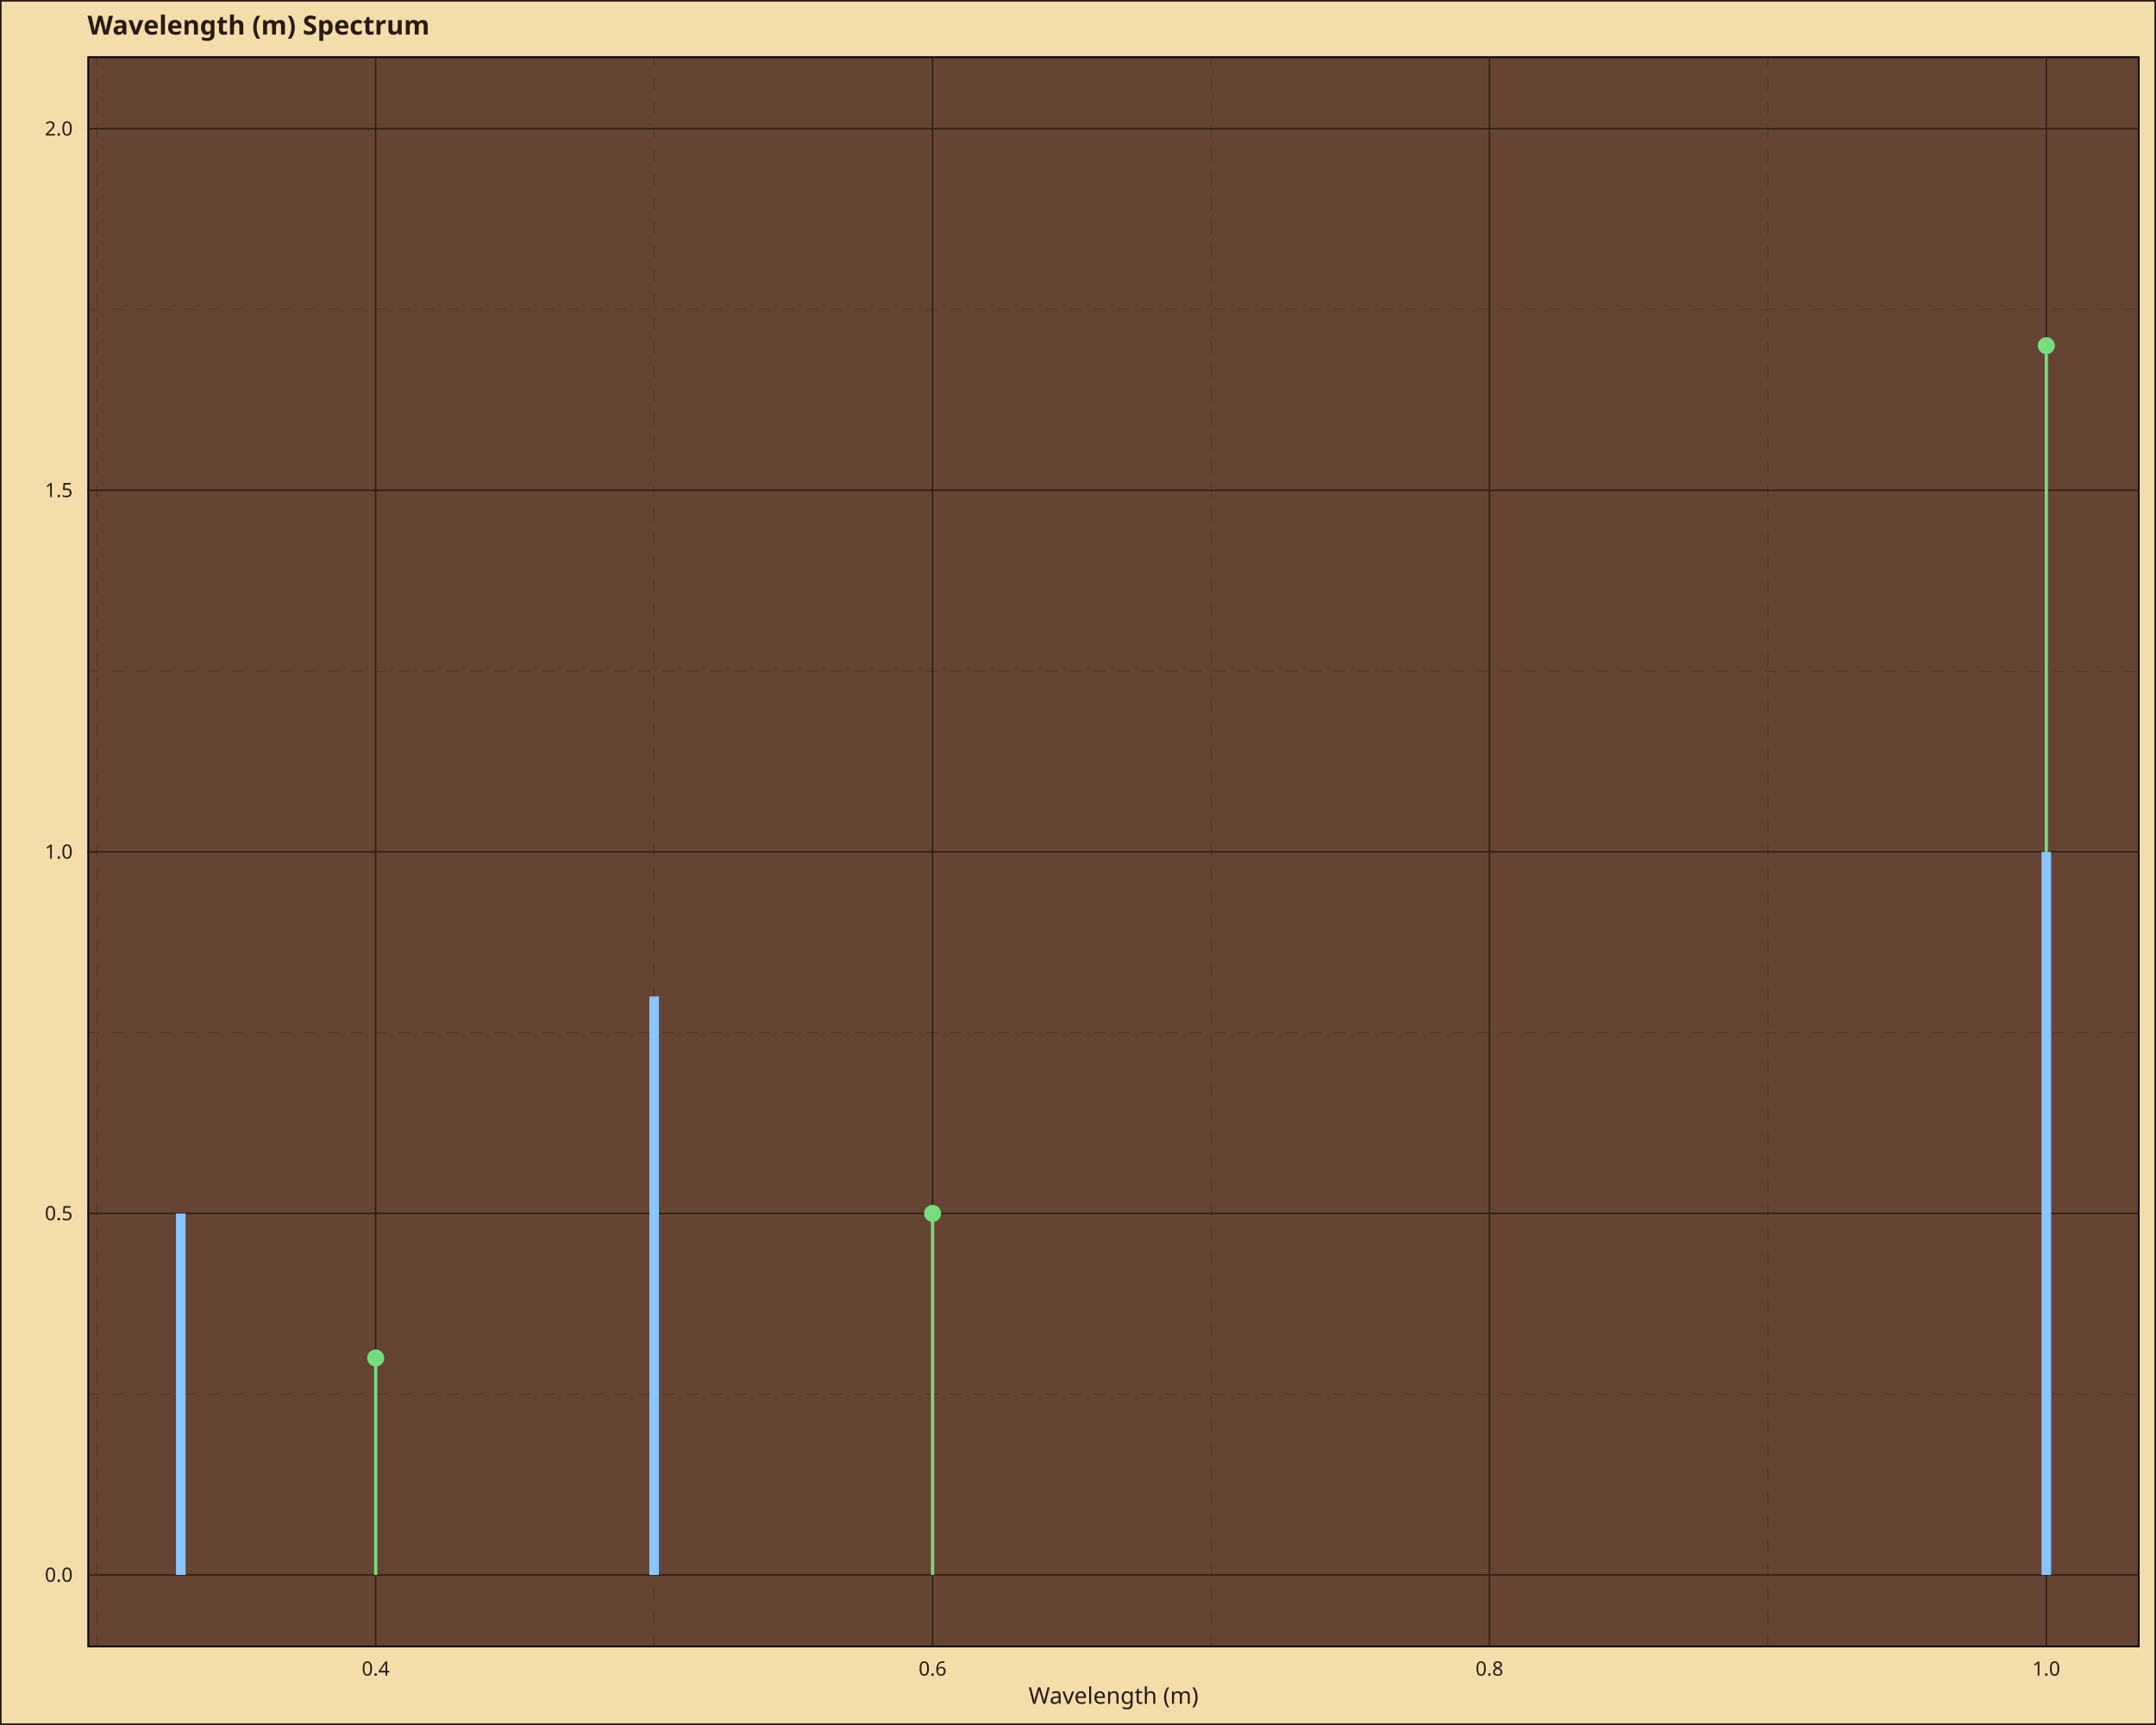
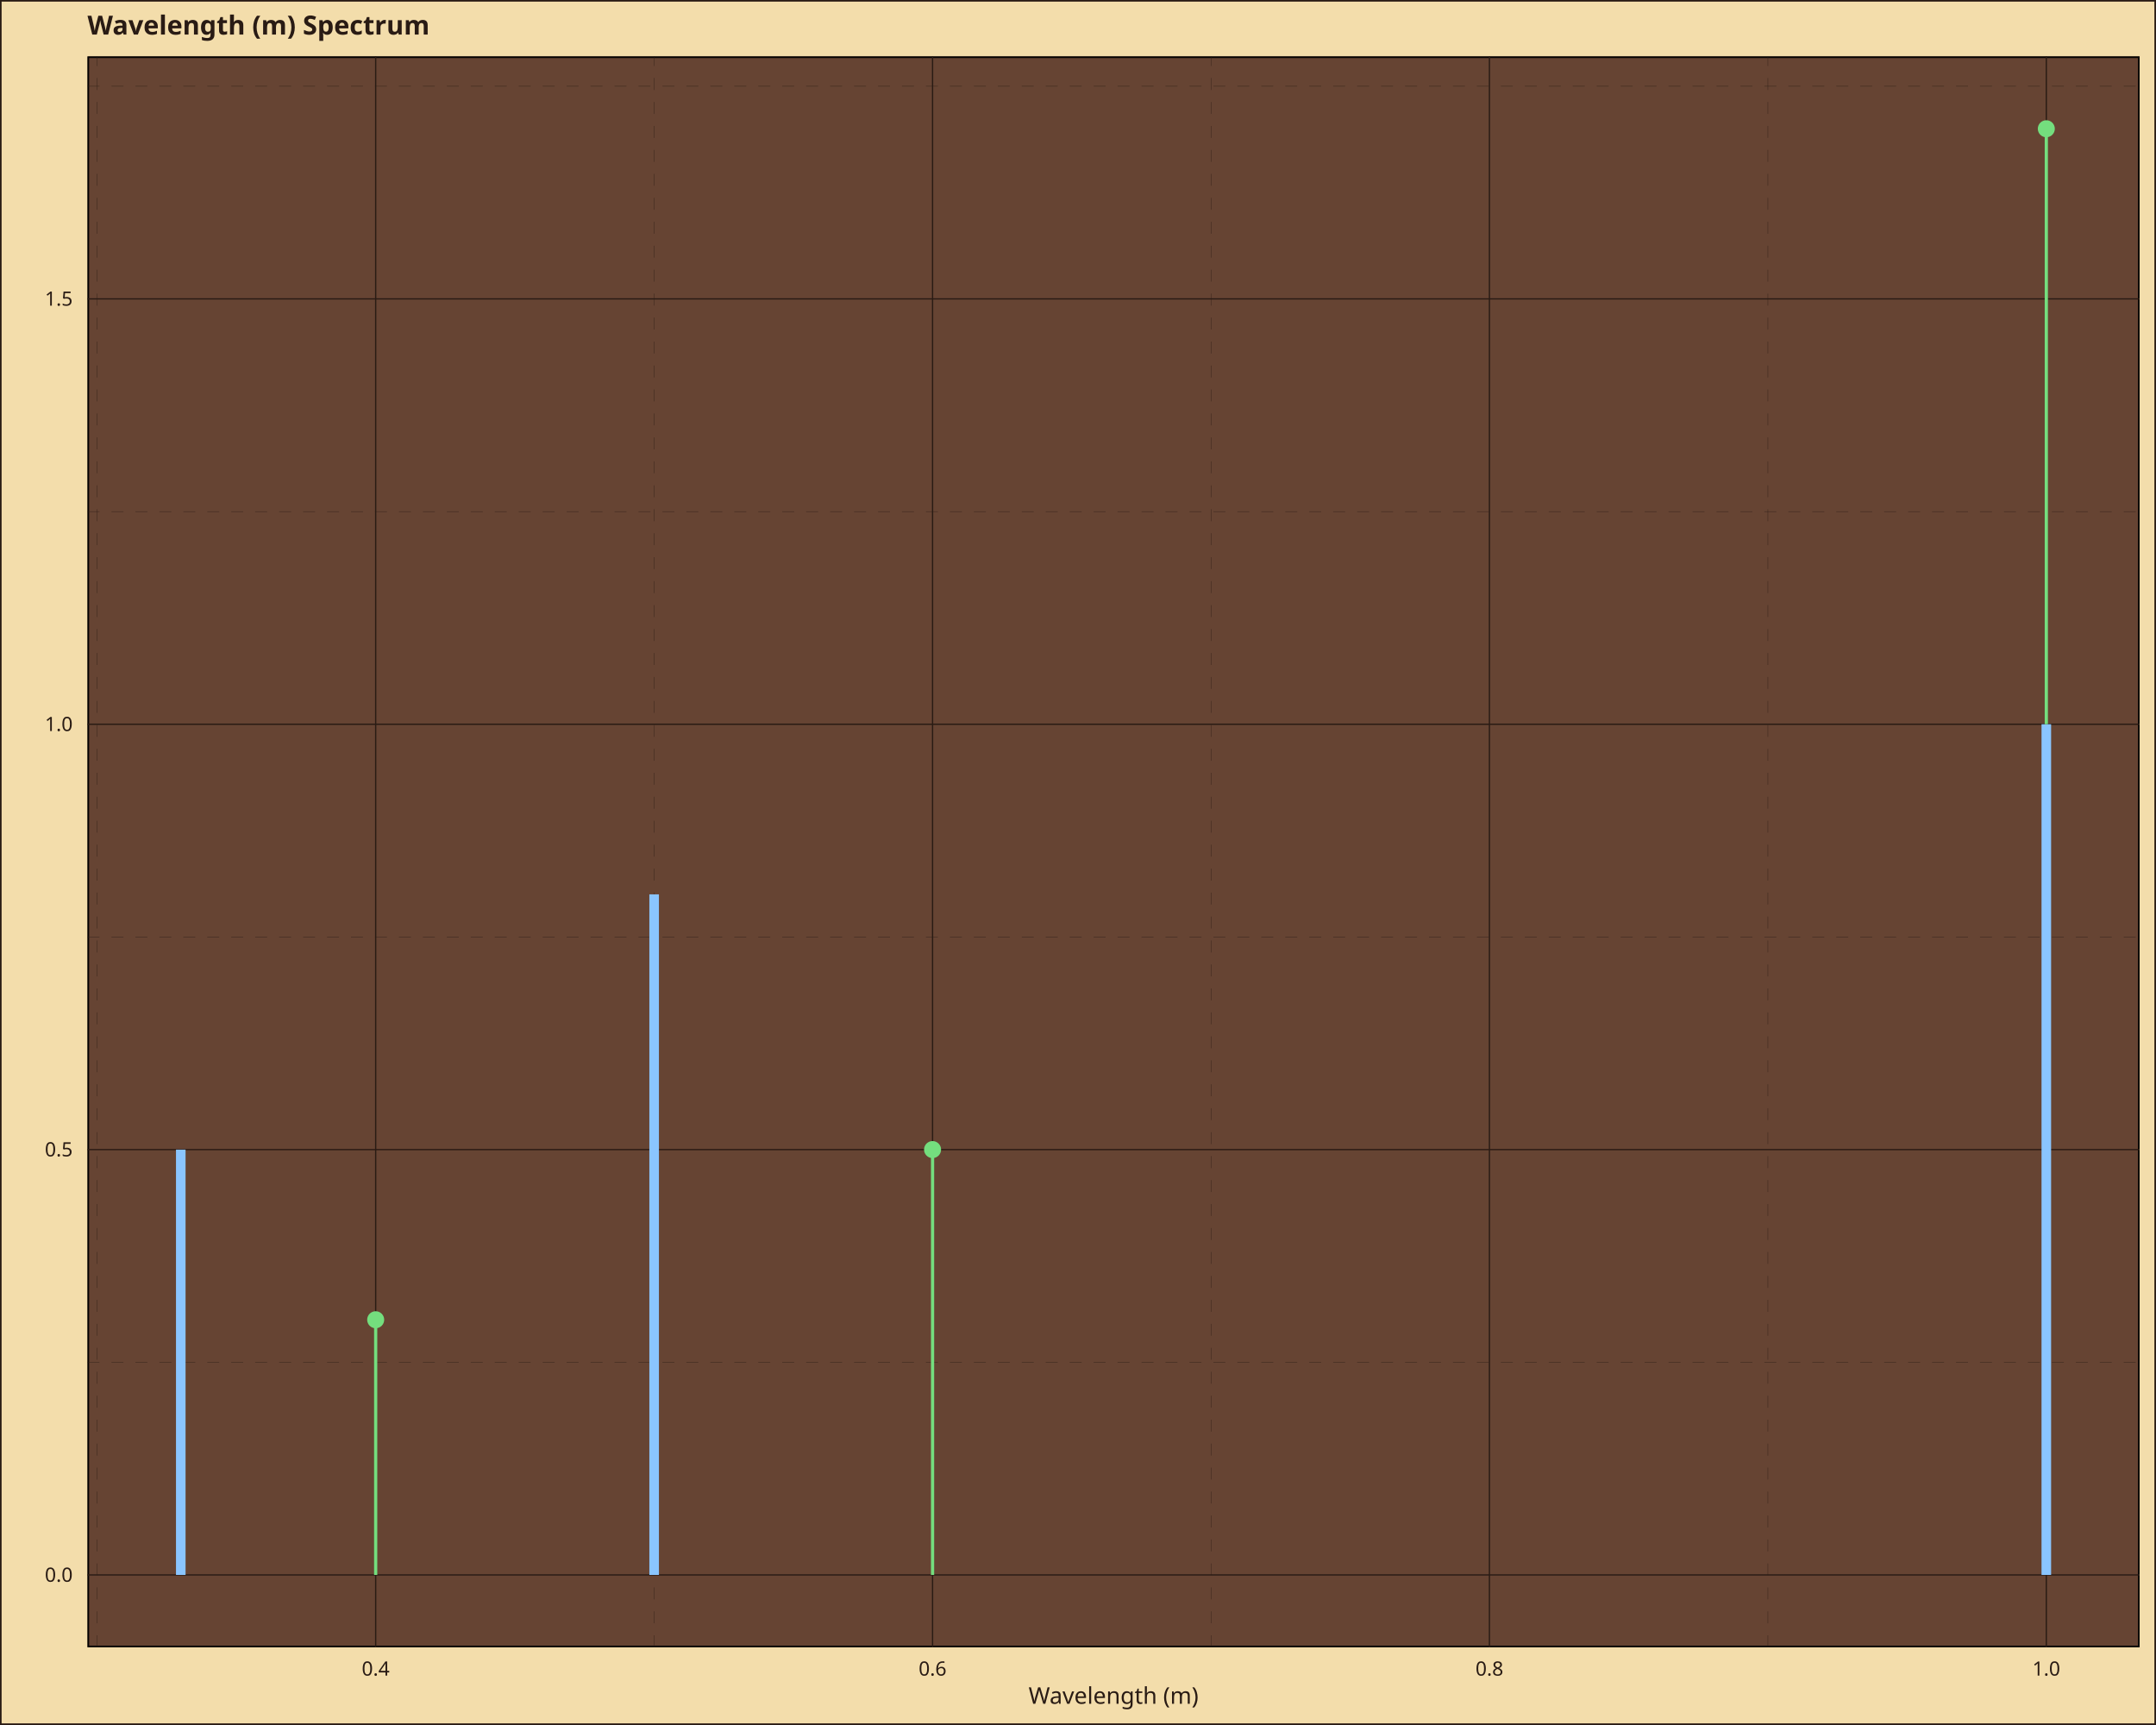
<svg xmlns="http://www.w3.org/2000/svg" class="svglite" data-engine-version="2.0" width="720.00pt" height="576.00pt" viewBox="0 0 720.00 576.00">
  <defs>
    <style type="text/css">
    .svglite line, .svglite polyline, .svglite polygon, .svglite path, .svglite rect, .svglite circle {
      fill: none;
      stroke: #000000;
      stroke-linecap: round;
      stroke-linejoin: round;
      stroke-miterlimit: 10.00;
    }
  </style>
  </defs>
  <rect width="100%" height="100%" style="stroke: none; fill: #FFFFFF;" />
  <defs>
    <clipPath id="cpMC4wMHw3MjAuMDB8MC4wMHw1NzYuMDA=">
      <rect x="0.00" y="0.00" width="720.00" height="576.00" />
    </clipPath>
  </defs>
  <g clip-path="url(#cpMC4wMHw3MjAuMDB8MC4wMHw1NzYuMDA=)">
    <rect x="0" y="0.00" width="720.00" height="576.00" style="stroke-width: 1.07; stroke: #291B14; fill: #F3DDAB;" />
  </g>
  <defs>
    <clipPath id="cpMjkuMjJ8NzE0LjUyfDE4Ljg0fDU1MC4wNA==">
      <rect x="29.22" y="18.84" width="685.30" height="531.20" />
    </clipPath>
  </defs>
  <g clip-path="url(#cpMjkuMjJ8NzE0LjUyfDE4Ljg0fDU1MC4wNA==)">
    <rect x="29.22" y="18.84" width="685.30" height="531.20" style="stroke-width: 1.07; fill: #664433;" />
-     <polyline points="29.22,465.53 714.52,465.53 " style="stroke-width: 0.11; stroke: #291B14; stroke-dasharray: 4.00,4.00; stroke-linecap: butt;" />
-     <polyline points="29.22,344.80 714.52,344.80 " style="stroke-width: 0.11; stroke: #291B14; stroke-dasharray: 4.00,4.00; stroke-linecap: butt;" />
-     <polyline points="29.22,224.08 714.52,224.08 " style="stroke-width: 0.11; stroke: #291B14; stroke-dasharray: 4.00,4.00; stroke-linecap: butt;" />
-     <polyline points="29.22,103.35 714.52,103.35 " style="stroke-width: 0.11; stroke: #291B14; stroke-dasharray: 4.00,4.00; stroke-linecap: butt;" />
+     <polyline points="29.22,454.88 714.52,454.88 " style="stroke-width: 0.11; stroke: #291B14; stroke-dasharray: 4.00,4.00; stroke-linecap: butt;" />
+     <polyline points="29.22,312.85 714.52,312.85 " style="stroke-width: 0.11; stroke: #291B14; stroke-dasharray: 4.00,4.00; stroke-linecap: butt;" />
+     <polyline points="29.22,170.82 714.52,170.82 " style="stroke-width: 0.11; stroke: #291B14; stroke-dasharray: 4.00,4.00; stroke-linecap: butt;" />
+     <polyline points="29.22,28.78 714.52,28.78 " style="stroke-width: 0.11; stroke: #291B14; stroke-dasharray: 4.00,4.00; stroke-linecap: butt;" />
    <polyline points="32.48,550.04 32.48,18.84 " style="stroke-width: 0.11; stroke: #291B14; stroke-dasharray: 4.00,4.00; stroke-linecap: butt;" />
    <polyline points="218.45,550.04 218.45,18.84 " style="stroke-width: 0.11; stroke: #291B14; stroke-dasharray: 4.00,4.00; stroke-linecap: butt;" />
    <polyline points="404.42,550.04 404.42,18.84 " style="stroke-width: 0.11; stroke: #291B14; stroke-dasharray: 4.00,4.00; stroke-linecap: butt;" />
    <polyline points="590.39,550.04 590.39,18.84 " style="stroke-width: 0.11; stroke: #291B14; stroke-dasharray: 4.00,4.00; stroke-linecap: butt;" />
    <polyline points="29.22,525.89 714.52,525.89 " style="stroke-width: 0.43; stroke: #291B14; stroke-linecap: butt;" />
-     <polyline points="29.22,405.17 714.52,405.17 " style="stroke-width: 0.43; stroke: #291B14; stroke-linecap: butt;" />
-     <polyline points="29.22,284.44 714.52,284.44 " style="stroke-width: 0.43; stroke: #291B14; stroke-linecap: butt;" />
-     <polyline points="29.22,163.71 714.52,163.71 " style="stroke-width: 0.43; stroke: #291B14; stroke-linecap: butt;" />
-     <polyline points="29.22,42.99 714.52,42.99 " style="stroke-width: 0.43; stroke: #291B14; stroke-linecap: butt;" />
+     <polyline points="29.22,383.86 714.52,383.86 " style="stroke-width: 0.43; stroke: #291B14; stroke-linecap: butt;" />
+     <polyline points="29.22,241.83 714.52,241.83 " style="stroke-width: 0.43; stroke: #291B14; stroke-linecap: butt;" />
+     <polyline points="29.22,99.80 714.52,99.80 " style="stroke-width: 0.43; stroke: #291B14; stroke-linecap: butt;" />
    <polyline points="125.46,550.04 125.46,18.84 " style="stroke-width: 0.43; stroke: #291B14; stroke-linecap: butt;" />
    <polyline points="311.43,550.04 311.43,18.84 " style="stroke-width: 0.43; stroke: #291B14; stroke-linecap: butt;" />
    <polyline points="497.40,550.04 497.40,18.84 " style="stroke-width: 0.43; stroke: #291B14; stroke-linecap: butt;" />
    <polyline points="683.37,550.04 683.37,18.84 " style="stroke-width: 0.43; stroke: #291B14; stroke-linecap: butt;" />
-     <line x1="60.37" y1="405.17" x2="60.37" y2="525.89" style="stroke-width: 3.20; stroke: #8AC5FF; stroke-linecap: butt;" />
-     <line x1="218.45" y1="332.73" x2="218.45" y2="525.89" style="stroke-width: 3.20; stroke: #8AC5FF; stroke-linecap: butt;" />
-     <line x1="683.37" y1="284.44" x2="683.37" y2="525.89" style="stroke-width: 3.20; stroke: #8AC5FF; stroke-linecap: butt;" />
-     <line x1="125.46" y1="525.89" x2="125.46" y2="453.46" style="stroke-width: 1.07; stroke: #74DE7E; stroke-linecap: butt;" />
-     <line x1="311.43" y1="525.89" x2="311.43" y2="405.17" style="stroke-width: 1.07; stroke: #74DE7E; stroke-linecap: butt;" />
-     <line x1="683.37" y1="284.44" x2="683.37" y2="115.42" style="stroke-width: 1.07; stroke: #74DE7E; stroke-linecap: butt;" />
-     <circle cx="125.46" cy="453.46" r="2.49" style="stroke-width: 0.71; stroke: #74DE7E; fill: #74DE7E;" />
-     <circle cx="311.43" cy="405.17" r="2.49" style="stroke-width: 0.71; stroke: #74DE7E; fill: #74DE7E;" />
-     <circle cx="683.37" cy="115.42" r="2.49" style="stroke-width: 0.71; stroke: #74DE7E; fill: #74DE7E;" />
+     <line x1="60.37" y1="383.86" x2="60.37" y2="525.89" style="stroke-width: 3.20; stroke: #8AC5FF; stroke-linecap: butt;" />
+     <line x1="218.45" y1="298.64" x2="218.45" y2="525.89" style="stroke-width: 3.20; stroke: #8AC5FF; stroke-linecap: butt;" />
+     <line x1="683.37" y1="241.83" x2="683.37" y2="525.89" style="stroke-width: 3.20; stroke: #8AC5FF; stroke-linecap: butt;" />
+     <line x1="125.46" y1="525.89" x2="125.46" y2="440.68" style="stroke-width: 1.07; stroke: #74DE7E; stroke-linecap: butt;" />
+     <line x1="311.43" y1="525.89" x2="311.43" y2="383.86" style="stroke-width: 1.07; stroke: #74DE7E; stroke-linecap: butt;" />
+     <line x1="683.37" y1="241.83" x2="683.37" y2="42.99" style="stroke-width: 1.07; stroke: #74DE7E; stroke-linecap: butt;" />
+     <circle cx="125.46" cy="440.68" r="2.49" style="stroke-width: 0.71; stroke: #74DE7E; fill: #74DE7E;" />
+     <circle cx="311.43" cy="383.86" r="2.49" style="stroke-width: 0.71; stroke: #74DE7E; fill: #74DE7E;" />
+     <circle cx="683.37" cy="42.99" r="2.49" style="stroke-width: 0.71; stroke: #74DE7E; fill: #74DE7E;" />
  </g>
  <g clip-path="url(#cpMC4wMHw3MjAuMDB8MC4wMHw1NzYuMDA=)">
    <text x="24.29" y="528.17" text-anchor="end" style="font-size: 6.60px; fill: #291B14; font-family: sans;" textLength="9.18px" lengthAdjust="spacingAndGlyphs">0.0</text>
-     <text x="24.29" y="407.44" text-anchor="end" style="font-size: 6.60px; fill: #291B14; font-family: sans;" textLength="9.18px" lengthAdjust="spacingAndGlyphs">0.5</text>
-     <text x="24.29" y="286.71" text-anchor="end" style="font-size: 6.60px; fill: #291B14; font-family: sans;" textLength="9.18px" lengthAdjust="spacingAndGlyphs">1.0</text>
-     <text x="24.29" y="165.99" text-anchor="end" style="font-size: 6.60px; fill: #291B14; font-family: sans;" textLength="9.18px" lengthAdjust="spacingAndGlyphs">1.5</text>
-     <text x="24.29" y="45.26" text-anchor="end" style="font-size: 6.60px; fill: #291B14; font-family: sans;" textLength="9.18px" lengthAdjust="spacingAndGlyphs">2.0</text>
+     <text x="24.29" y="386.13" text-anchor="end" style="font-size: 6.60px; fill: #291B14; font-family: sans;" textLength="9.18px" lengthAdjust="spacingAndGlyphs">0.5</text>
+     <text x="24.29" y="244.10" text-anchor="end" style="font-size: 6.60px; fill: #291B14; font-family: sans;" textLength="9.18px" lengthAdjust="spacingAndGlyphs">1.0</text>
+     <text x="24.29" y="102.07" text-anchor="end" style="font-size: 6.60px; fill: #291B14; font-family: sans;" textLength="9.18px" lengthAdjust="spacingAndGlyphs">1.5</text>
    <text x="125.46" y="559.51" text-anchor="middle" style="font-size: 6.60px; fill: #291B14; font-family: sans;" textLength="9.18px" lengthAdjust="spacingAndGlyphs">0.4</text>
    <text x="311.43" y="559.51" text-anchor="middle" style="font-size: 6.60px; fill: #291B14; font-family: sans;" textLength="9.18px" lengthAdjust="spacingAndGlyphs">0.6</text>
    <text x="497.40" y="559.51" text-anchor="middle" style="font-size: 6.60px; fill: #291B14; font-family: sans;" textLength="9.18px" lengthAdjust="spacingAndGlyphs">0.8</text>
    <text x="683.37" y="559.51" text-anchor="middle" style="font-size: 6.60px; fill: #291B14; font-family: sans;" textLength="9.18px" lengthAdjust="spacingAndGlyphs">1.0</text>
    <text x="371.87" y="568.92" text-anchor="middle" style="font-size: 7.70px; fill: #291B14; font-family: sans;" textLength="54.35px" lengthAdjust="spacingAndGlyphs">Wavelength (m)</text>
    <text x="29.22" y="11.54" style="font-size: 8.80px; font-weight: bold; fill: #291B14; font-family: sans;" textLength="102.23px" lengthAdjust="spacingAndGlyphs">Wavelength (m) Spectrum</text>
  </g>
</svg>
